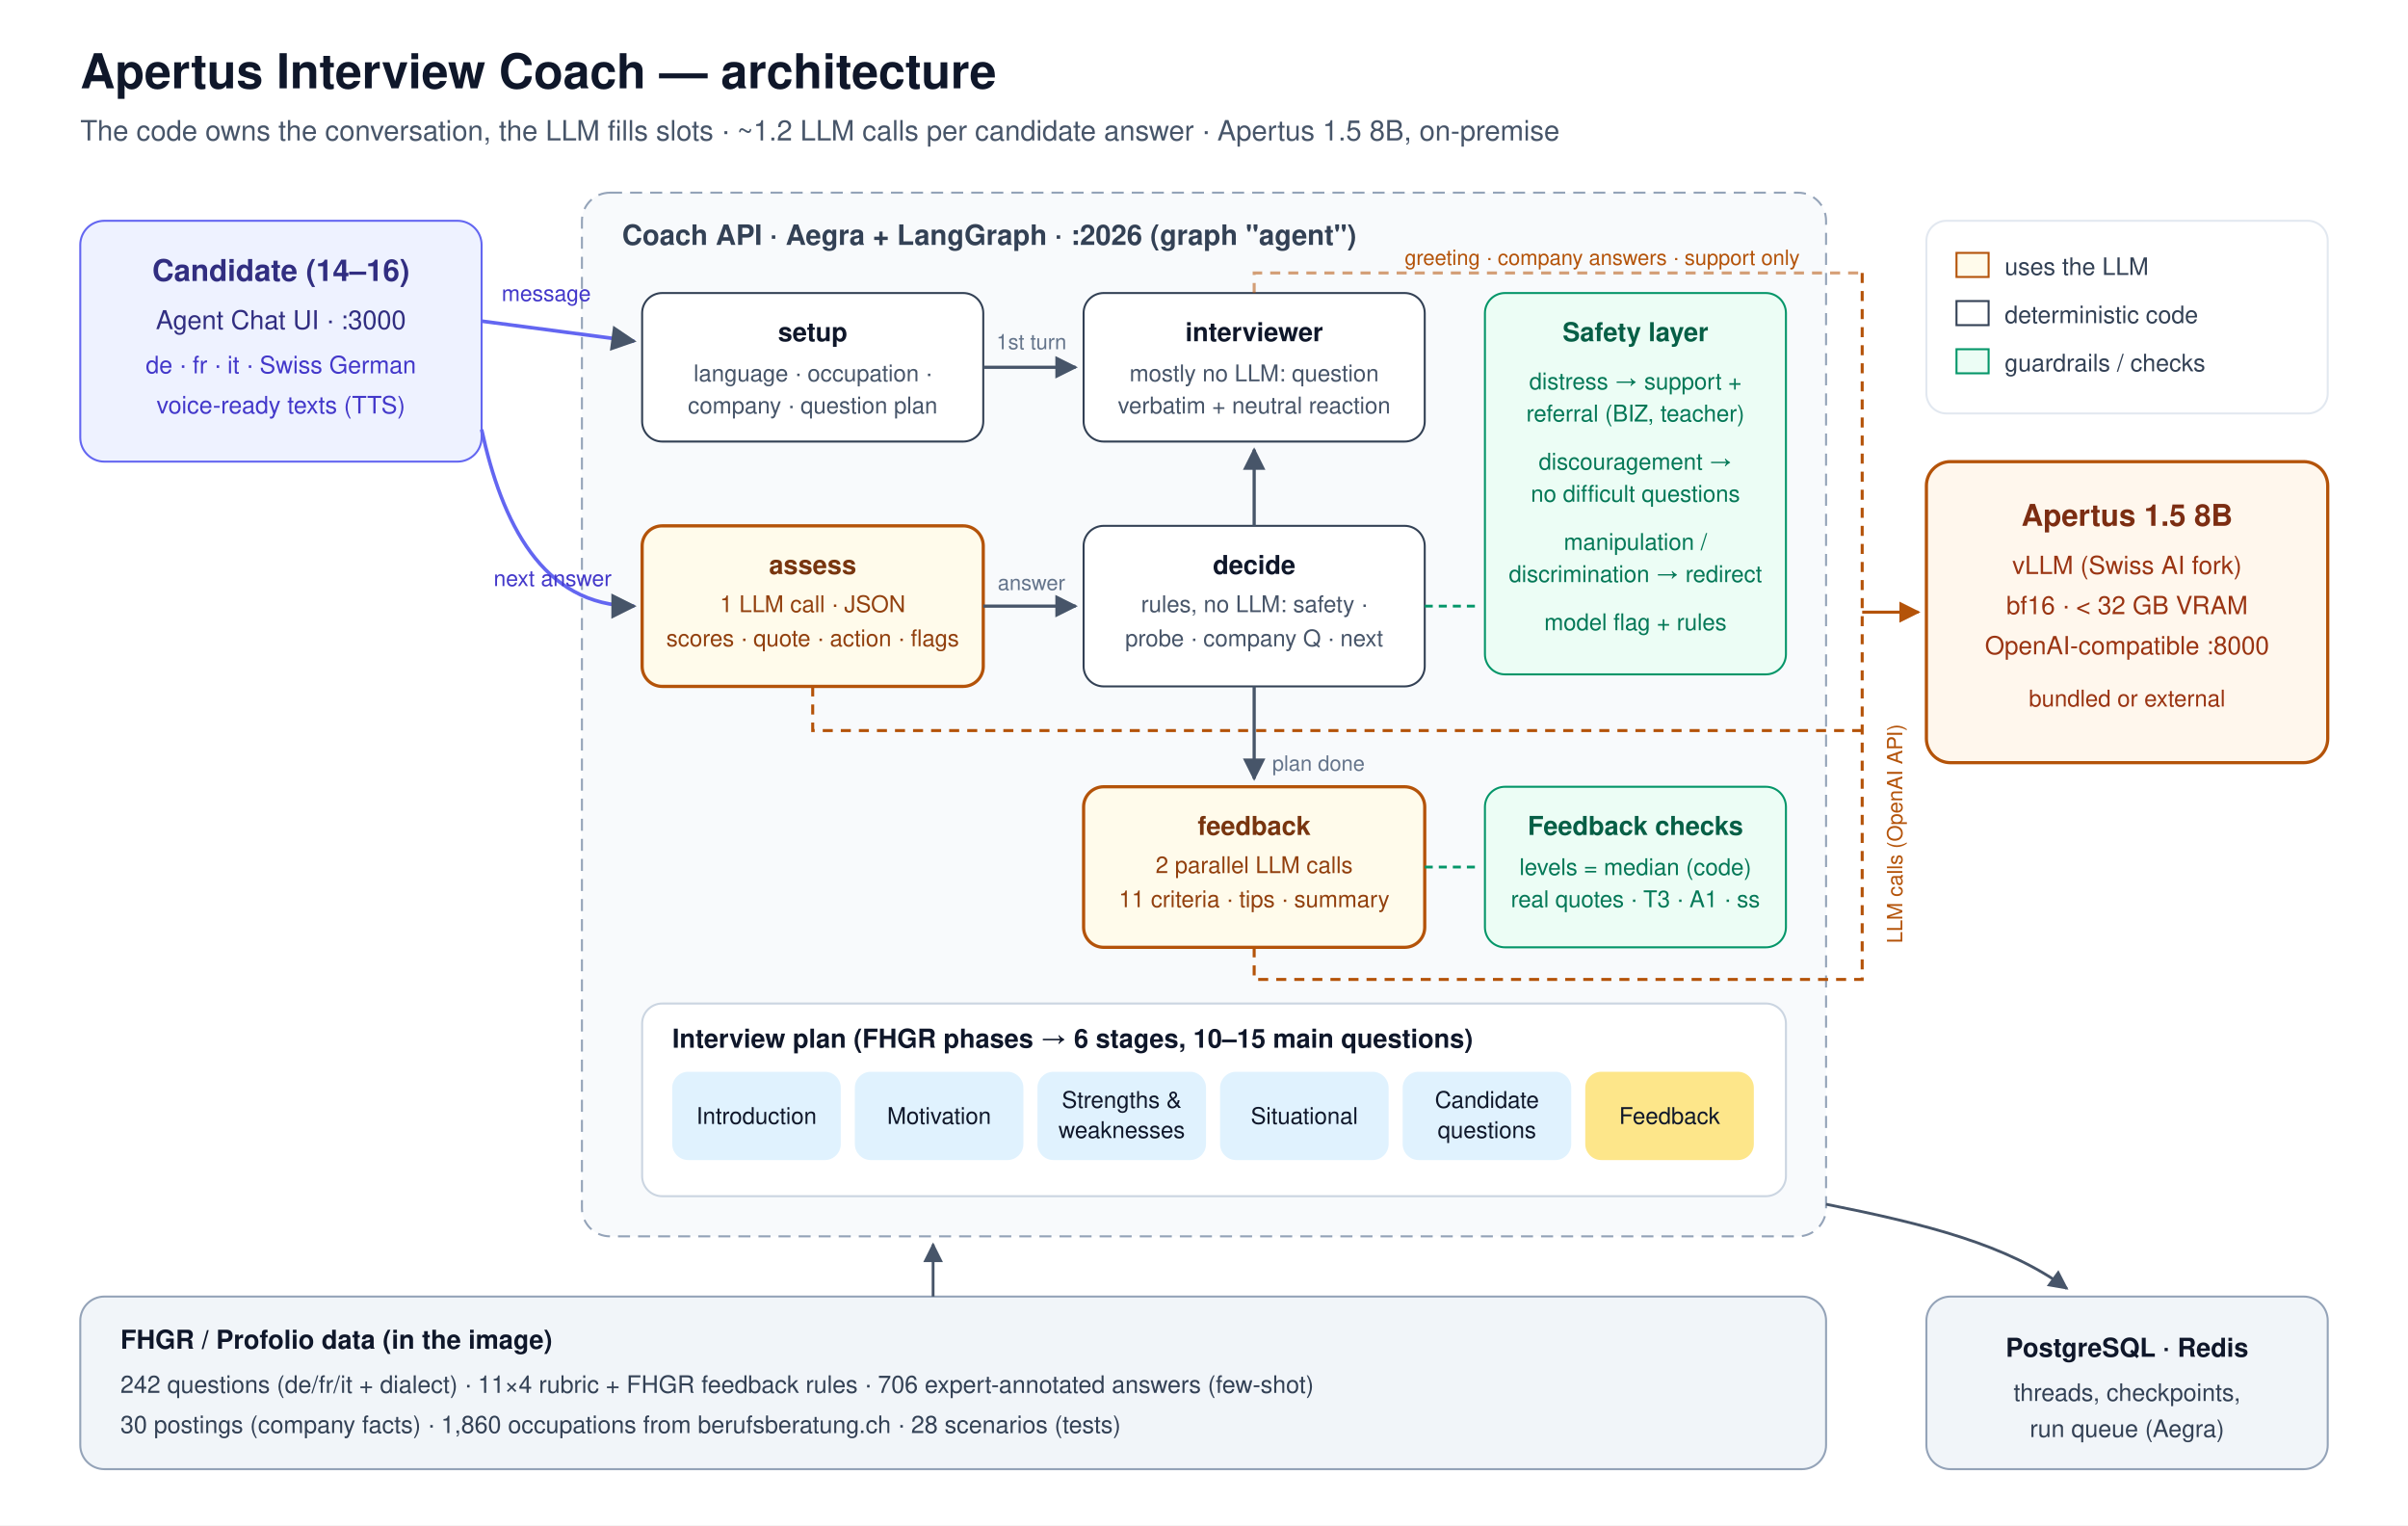
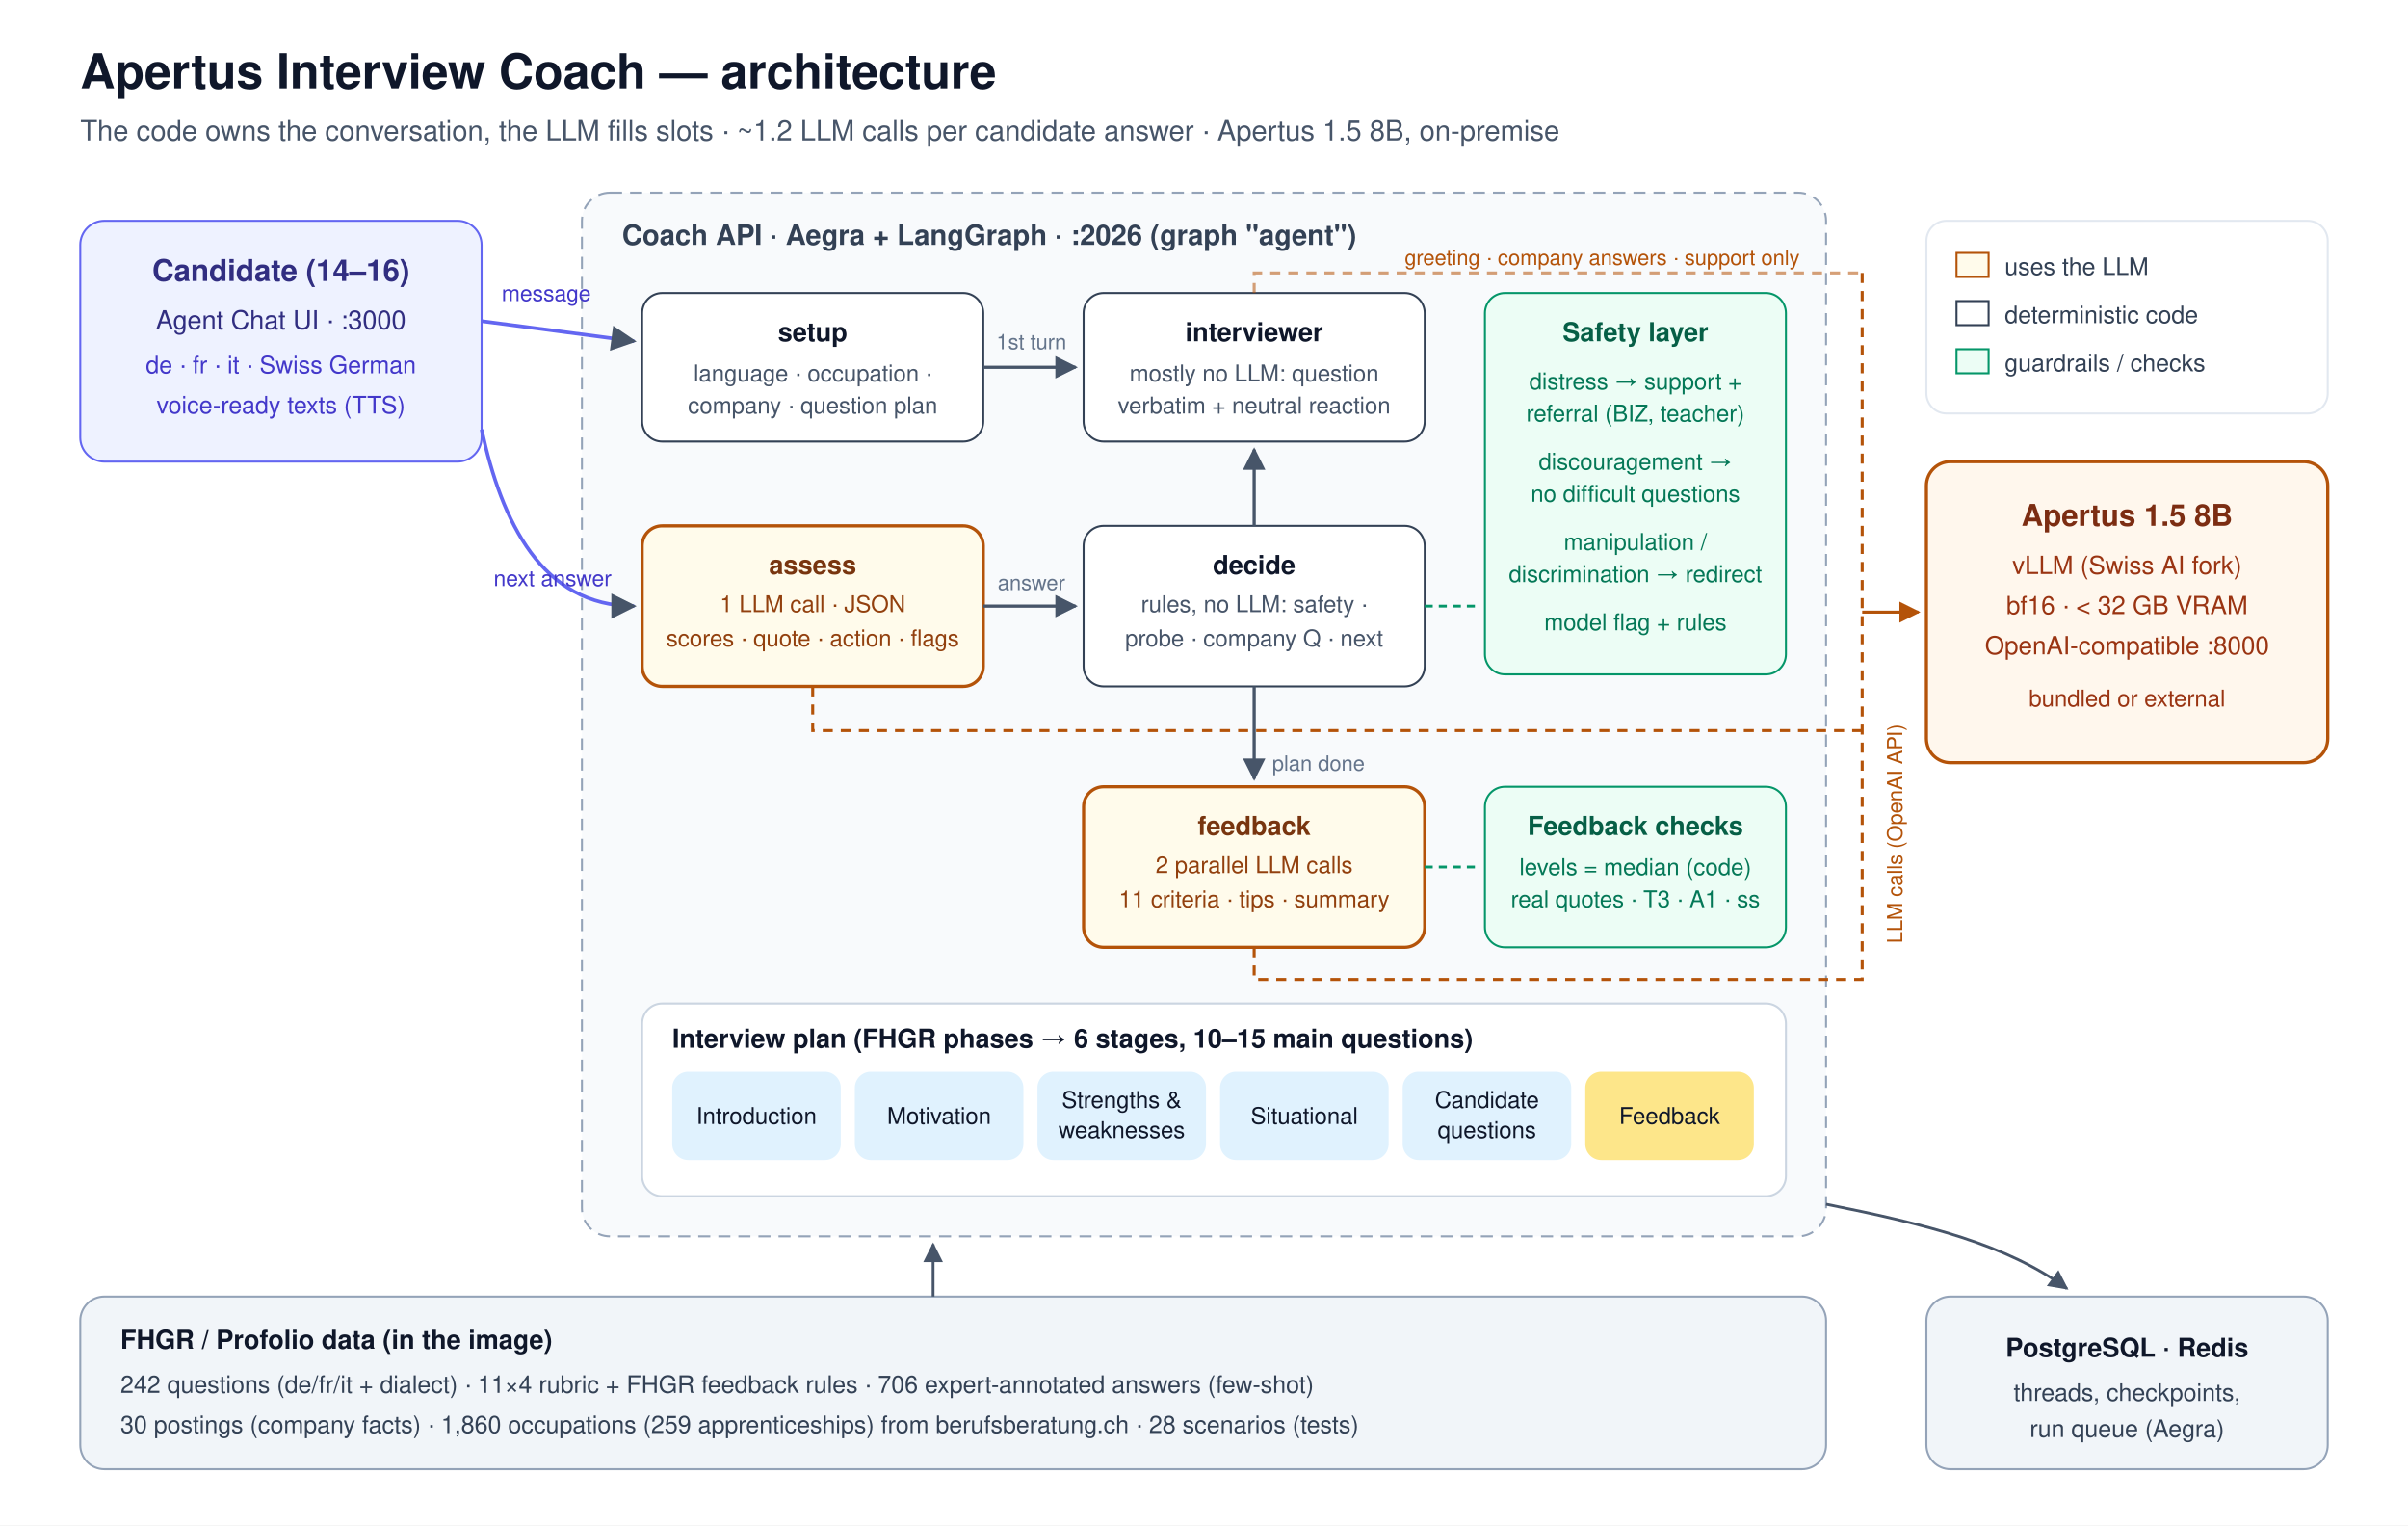
<svg xmlns="http://www.w3.org/2000/svg" viewBox="0 0 1200 760" width="1200" height="760" font-family="Segoe UI, Helvetica, Arial, sans-serif">
  <defs>
    <marker id="a" viewBox="0 0 10 10" refX="9" refY="5" markerWidth="7" markerHeight="7" orient="auto-start-reverse">
      <path d="M0,0 L10,5 L0,10 z" fill="#475569" />
    </marker>
    <marker id="b" viewBox="0 0 10 10" refX="9" refY="5" markerWidth="7" markerHeight="7" orient="auto-start-reverse">
      <path d="M0,0 L10,5 L0,10 z" fill="#b45309" />
    </marker>
  </defs>
  <rect width="1200" height="760" fill="#ffffff" />
  <text x="40" y="44" font-size="24" font-weight="700" fill="#0f172a">Apertus Interview Coach — architecture</text>
  <text x="40" y="70" font-size="14" fill="#475569">The code owns the conversation, the LLM fills slots · ~1.2 LLM calls per candidate answer · Apertus 1.5 8B, on-premise</text>
  <rect x="40" y="110" width="200" height="120" rx="12" fill="#eef2ff" stroke="#6366f1" />
  <text x="140" y="140" text-anchor="middle" font-size="15" font-weight="700" fill="#312e81">Candidate (14–16)</text>
  <text x="140" y="164" text-anchor="middle" font-size="13" fill="#312e81">Agent Chat UI · :3000</text>
  <text x="140" y="186" text-anchor="middle" font-size="12" fill="#4338ca">de · fr · it · Swiss German</text>
  <text x="140" y="206" text-anchor="middle" font-size="12" fill="#4338ca">voice-ready texts (TTS)</text>
  <rect x="290" y="96" width="620" height="520" rx="14" fill="#f8fafc" stroke="#94a3b8" stroke-dasharray="6 4" />
  <text x="310" y="122" font-size="14" font-weight="700" fill="#334155">Coach API · Aegra + LangGraph · :2026 (graph "agent")</text>
  <g font-size="13">
    <rect x="320" y="146" width="170" height="74" rx="10" fill="#ffffff" stroke="#334155" />
    <text x="405" y="170" text-anchor="middle" font-weight="700" fill="#0f172a">setup</text>
    <text x="405" y="190" text-anchor="middle" font-size="11.5" fill="#475569">language · occupation ·</text>
    <text x="405" y="206" text-anchor="middle" font-size="11.5" fill="#475569">company · question plan</text>
    <rect x="320" y="262" width="170" height="80" rx="10" fill="#fffbeb" stroke="#b45309" stroke-width="1.6" />
    <text x="405" y="286" text-anchor="middle" font-weight="700" fill="#78350f">assess</text>
    <text x="405" y="305" text-anchor="middle" font-size="11.5" fill="#92400e">1 LLM call · JSON</text>
    <text x="405" y="322" text-anchor="middle" font-size="11.5" fill="#92400e">scores · quote · action · flags</text>
    <rect x="540" y="262" width="170" height="80" rx="10" fill="#ffffff" stroke="#334155" />
    <text x="625" y="286" text-anchor="middle" font-weight="700" fill="#0f172a">decide</text>
    <text x="625" y="305" text-anchor="middle" font-size="11.5" fill="#475569">rules, no LLM: safety ·</text>
    <text x="625" y="322" text-anchor="middle" font-size="11.5" fill="#475569">probe · company Q · next</text>
    <rect x="540" y="146" width="170" height="74" rx="10" fill="#ffffff" stroke="#334155" />
    <text x="625" y="170" text-anchor="middle" font-weight="700" fill="#0f172a">interviewer</text>
    <text x="625" y="190" text-anchor="middle" font-size="11.5" fill="#475569">mostly no LLM: question</text>
    <text x="625" y="206" text-anchor="middle" font-size="11.5" fill="#475569">verbatim + neutral reaction</text>
    <rect x="540" y="392" width="170" height="80" rx="10" fill="#fffbeb" stroke="#b45309" stroke-width="1.6" />
    <text x="625" y="416" text-anchor="middle" font-weight="700" fill="#78350f">feedback</text>
    <text x="625" y="435" text-anchor="middle" font-size="11.5" fill="#92400e">2 parallel LLM calls</text>
    <text x="625" y="452" text-anchor="middle" font-size="11.5" fill="#92400e">11 criteria · tips · summary</text>
    <rect x="740" y="146" width="150" height="190" rx="10" fill="#ecfdf5" stroke="#059669" />
    <text x="815" y="170" text-anchor="middle" font-weight="700" fill="#065f46">Safety layer</text>
    <text x="815" y="194" text-anchor="middle" font-size="11.5" fill="#047857">distress → support +</text>
    <text x="815" y="210" text-anchor="middle" font-size="11.5" fill="#047857">referral (BIZ, teacher)</text>
    <text x="815" y="234" text-anchor="middle" font-size="11.5" fill="#047857">discouragement →</text>
    <text x="815" y="250" text-anchor="middle" font-size="11.5" fill="#047857">no difficult questions</text>
    <text x="815" y="274" text-anchor="middle" font-size="11.5" fill="#047857">manipulation /</text>
    <text x="815" y="290" text-anchor="middle" font-size="11.5" fill="#047857">discrimination → redirect</text>
    <text x="815" y="314" text-anchor="middle" font-size="11.5" fill="#047857">model flag + rules</text>
    <rect x="740" y="392" width="150" height="80" rx="10" fill="#ecfdf5" stroke="#059669" />
    <text x="815" y="416" text-anchor="middle" font-weight="700" fill="#065f46">Feedback checks</text>
    <text x="815" y="436" text-anchor="middle" font-size="11.5" fill="#047857">levels = median (code)</text>
    <text x="815" y="452" text-anchor="middle" font-size="11.5" fill="#047857">real quotes · T3 · A1 · ss</text>
  </g>
  <path d="M490 183 L536 183" stroke="#475569" stroke-width="1.6" fill="none" marker-end="url(#a)" />
  <path d="M490 302 L536 302" stroke="#475569" stroke-width="1.6" fill="none" marker-end="url(#a)" />
  <path d="M625 262 L625 224" stroke="#475569" stroke-width="1.6" fill="none" marker-end="url(#a)" />
  <path d="M625 342 L625 388" stroke="#475569" stroke-width="1.6" fill="none" marker-end="url(#a)" />
  <path d="M710 302 L736 302" stroke="#059669" stroke-width="1.4" fill="none" stroke-dasharray="4 3" />
  <path d="M710 432 L736 432" stroke="#059669" stroke-width="1.4" fill="none" stroke-dasharray="4 3" />
  <text x="514" y="174" text-anchor="middle" font-size="10.5" fill="#64748b">1st turn</text>
  <text x="514" y="294" text-anchor="middle" font-size="10.5" fill="#64748b">answer</text>
  <text x="634" y="384" font-size="10.5" fill="#64748b">plan done</text>
  <path d="M240 160 L316 170" stroke="#6366f1" stroke-width="1.8" fill="none" marker-end="url(#a)" />
  <path d="M316 302 C 270 302, 250 260, 240 214" stroke="#6366f1" stroke-width="1.8" fill="none" marker-start="url(#a)" />
  <text x="250" y="150" font-size="11" fill="#4338ca">message</text>
  <text x="246" y="292" font-size="11" fill="#4338ca">next answer</text>
  <rect x="320" y="500" width="570" height="96" rx="10" fill="#ffffff" stroke="#cbd5e1" />
  <text x="335" y="522" font-size="13" font-weight="700" fill="#0f172a">Interview plan (FHGR phases → 6 stages, 10–15 main questions)</text>
  <g font-size="11.5" fill="#0f172a">
    <rect x="335" y="534" width="84" height="44" rx="8" fill="#e0f2fe" />
    <text x="377" y="560" text-anchor="middle">Introduction</text>
    <rect x="426" y="534" width="84" height="44" rx="8" fill="#e0f2fe" />
    <text x="468" y="560" text-anchor="middle">Motivation</text>
    <rect x="517" y="534" width="84" height="44" rx="8" fill="#e0f2fe" />
    <text x="559" y="552" text-anchor="middle">Strengths &amp;</text>
    <text x="559" y="567" text-anchor="middle">weaknesses</text>
    <rect x="608" y="534" width="84" height="44" rx="8" fill="#e0f2fe" />
    <text x="650" y="560" text-anchor="middle">Situational</text>
    <rect x="699" y="534" width="84" height="44" rx="8" fill="#e0f2fe" />
    <text x="741" y="552" text-anchor="middle">Candidate</text>
    <text x="741" y="567" text-anchor="middle">questions</text>
    <rect x="790" y="534" width="84" height="44" rx="8" fill="#fde68a" />
    <text x="832" y="560" text-anchor="middle">Feedback</text>
  </g>
  <rect x="960" y="230" width="200" height="150" rx="12" fill="#fff7ed" stroke="#b45309" stroke-width="1.6" />
  <text x="1060" y="262" text-anchor="middle" font-size="15" font-weight="700" fill="#7c2d12">Apertus 1.5 8B</text>
  <text x="1060" y="286" text-anchor="middle" font-size="12.5" fill="#9a3412">vLLM (Swiss AI fork)</text>
  <text x="1060" y="306" text-anchor="middle" font-size="12.5" fill="#9a3412">bf16 · &lt; 32 GB VRAM</text>
  <text x="1060" y="326" text-anchor="middle" font-size="12.5" fill="#9a3412">OpenAI-compatible :8000</text>
  <text x="1060" y="352" text-anchor="middle" font-size="11.5" fill="#9a3412">bundled or external</text>
  <g stroke="#b45309" stroke-width="1.5" fill="none" stroke-dasharray="5 4">
    <path d="M405 342 L405 364 L928 364" />
    <path d="M625 472 L625 488 L928 488 L928 136" />
    <path d="M625 146 L625 136 L928 136" stroke-opacity="0.55" />
    <path d="M928 305 L956 305" stroke-dasharray="none" marker-end="url(#b)" />
  </g>
  <text x="948" y="470" font-size="10.5" fill="#b45309" transform="rotate(-90 948 470)">LLM calls (OpenAI API)</text>
  <text x="700" y="132" font-size="10.5" fill="#b45309">greeting · company answers · support only</text>
  <rect x="40" y="646" width="870" height="86" rx="12" fill="#f1f5f9" stroke="#94a3b8" />
  <text x="60" y="672" font-size="13" font-weight="700" fill="#0f172a">FHGR / Profolio data (in the image)</text>
  <text x="60" y="694" font-size="12" fill="#334155">242 questions (de/fr/it + dialect) · 11×4 rubric + FHGR feedback rules · 706 expert-annotated answers (few-shot)</text>
-   <text x="60" y="714" font-size="12" fill="#334155">30 postings (company facts) · 1,860 occupations from berufsberatung.ch · 28 scenarios (tests)</text>
+   <text x="60" y="714" font-size="12" fill="#334155">30 postings (company facts) · 1,860 occupations (259 apprenticeships) from berufsberatung.ch · 28 scenarios (tests)</text>
  <path d="M465 646 L465 620" stroke="#475569" stroke-width="1.4" fill="none" marker-end="url(#a)" />
  <rect x="960" y="646" width="200" height="86" rx="12" fill="#f1f5f9" stroke="#94a3b8" />
  <text x="1060" y="676" text-anchor="middle" font-size="13" font-weight="700" fill="#0f172a">PostgreSQL · Redis</text>
  <text x="1060" y="698" text-anchor="middle" font-size="12" fill="#334155">threads, checkpoints,</text>
  <text x="1060" y="716" text-anchor="middle" font-size="12" fill="#334155">run queue (Aegra)</text>
  <path d="M910 600 C 960 610, 1000 620, 1030 642" stroke="#475569" stroke-width="1.4" fill="none" marker-end="url(#a)" />
  <rect x="960" y="110" width="200" height="96" rx="10" fill="#ffffff" stroke="#e2e8f0" />
  <rect x="975" y="126" width="16" height="12" fill="#fffbeb" stroke="#b45309" />
  <text x="999" y="137" font-size="12" fill="#334155">uses the LLM</text>
  <rect x="975" y="150" width="16" height="12" fill="#ffffff" stroke="#334155" />
  <text x="999" y="161" font-size="12" fill="#334155">deterministic code</text>
  <rect x="975" y="174" width="16" height="12" fill="#ecfdf5" stroke="#059669" />
  <text x="999" y="185" font-size="12" fill="#334155">guardrails / checks</text>
</svg>
